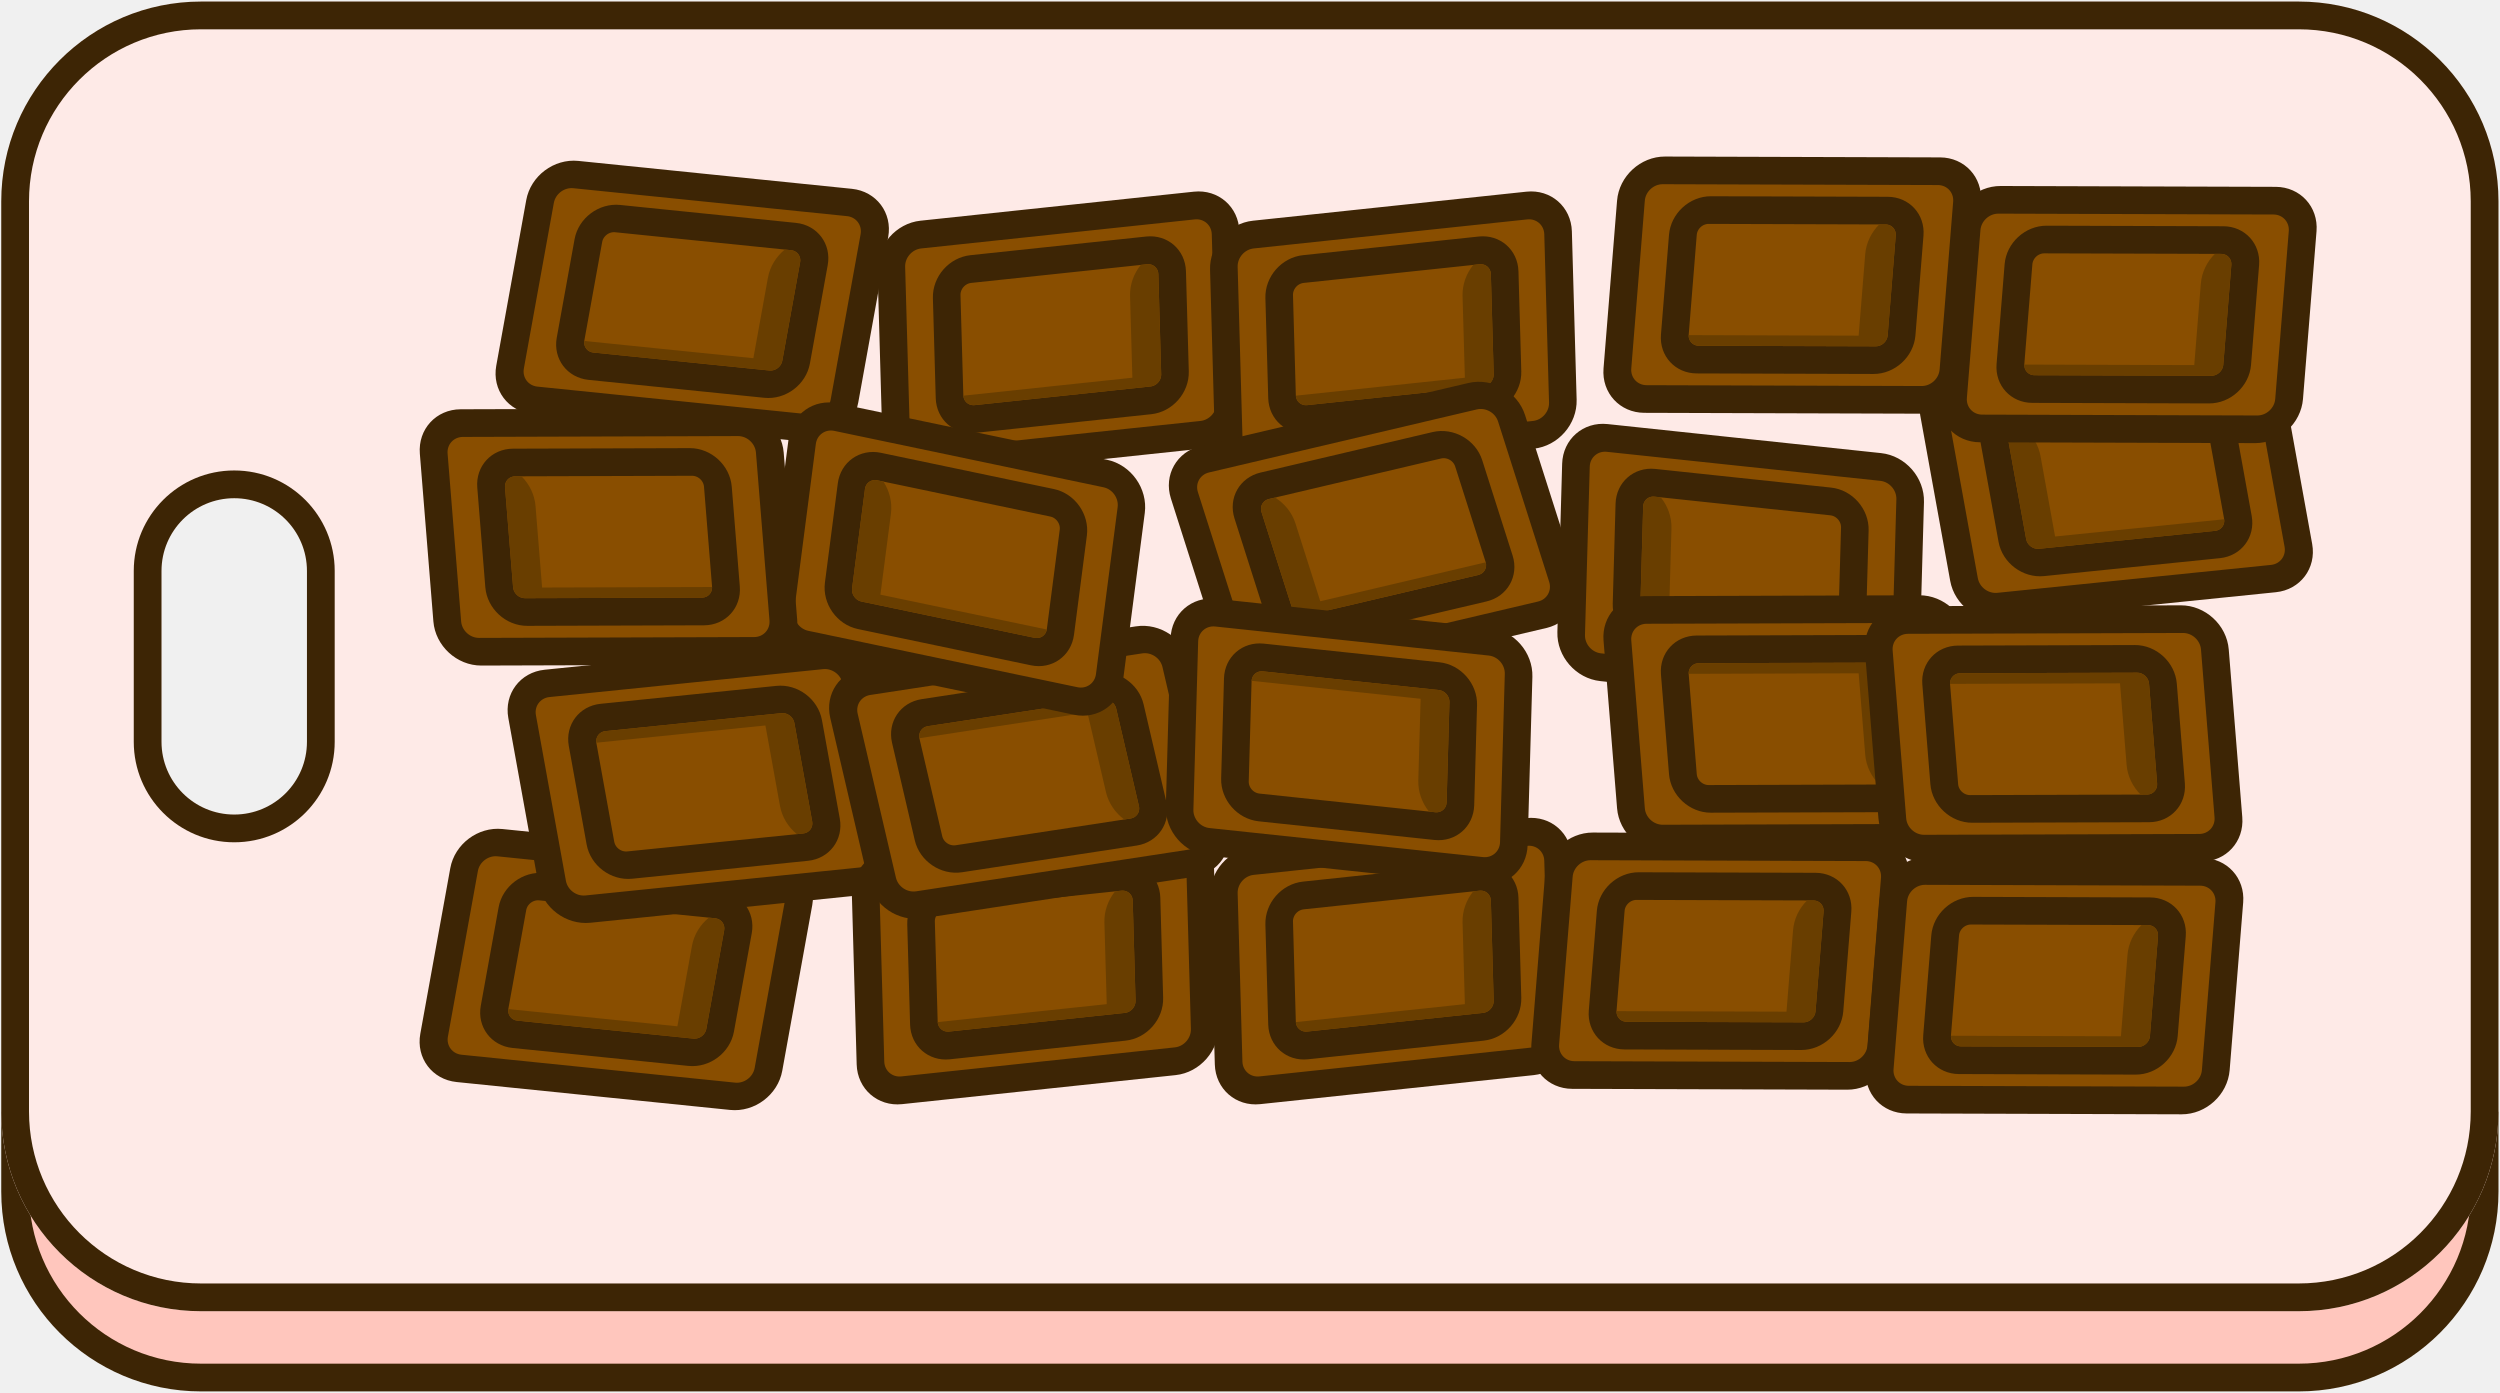
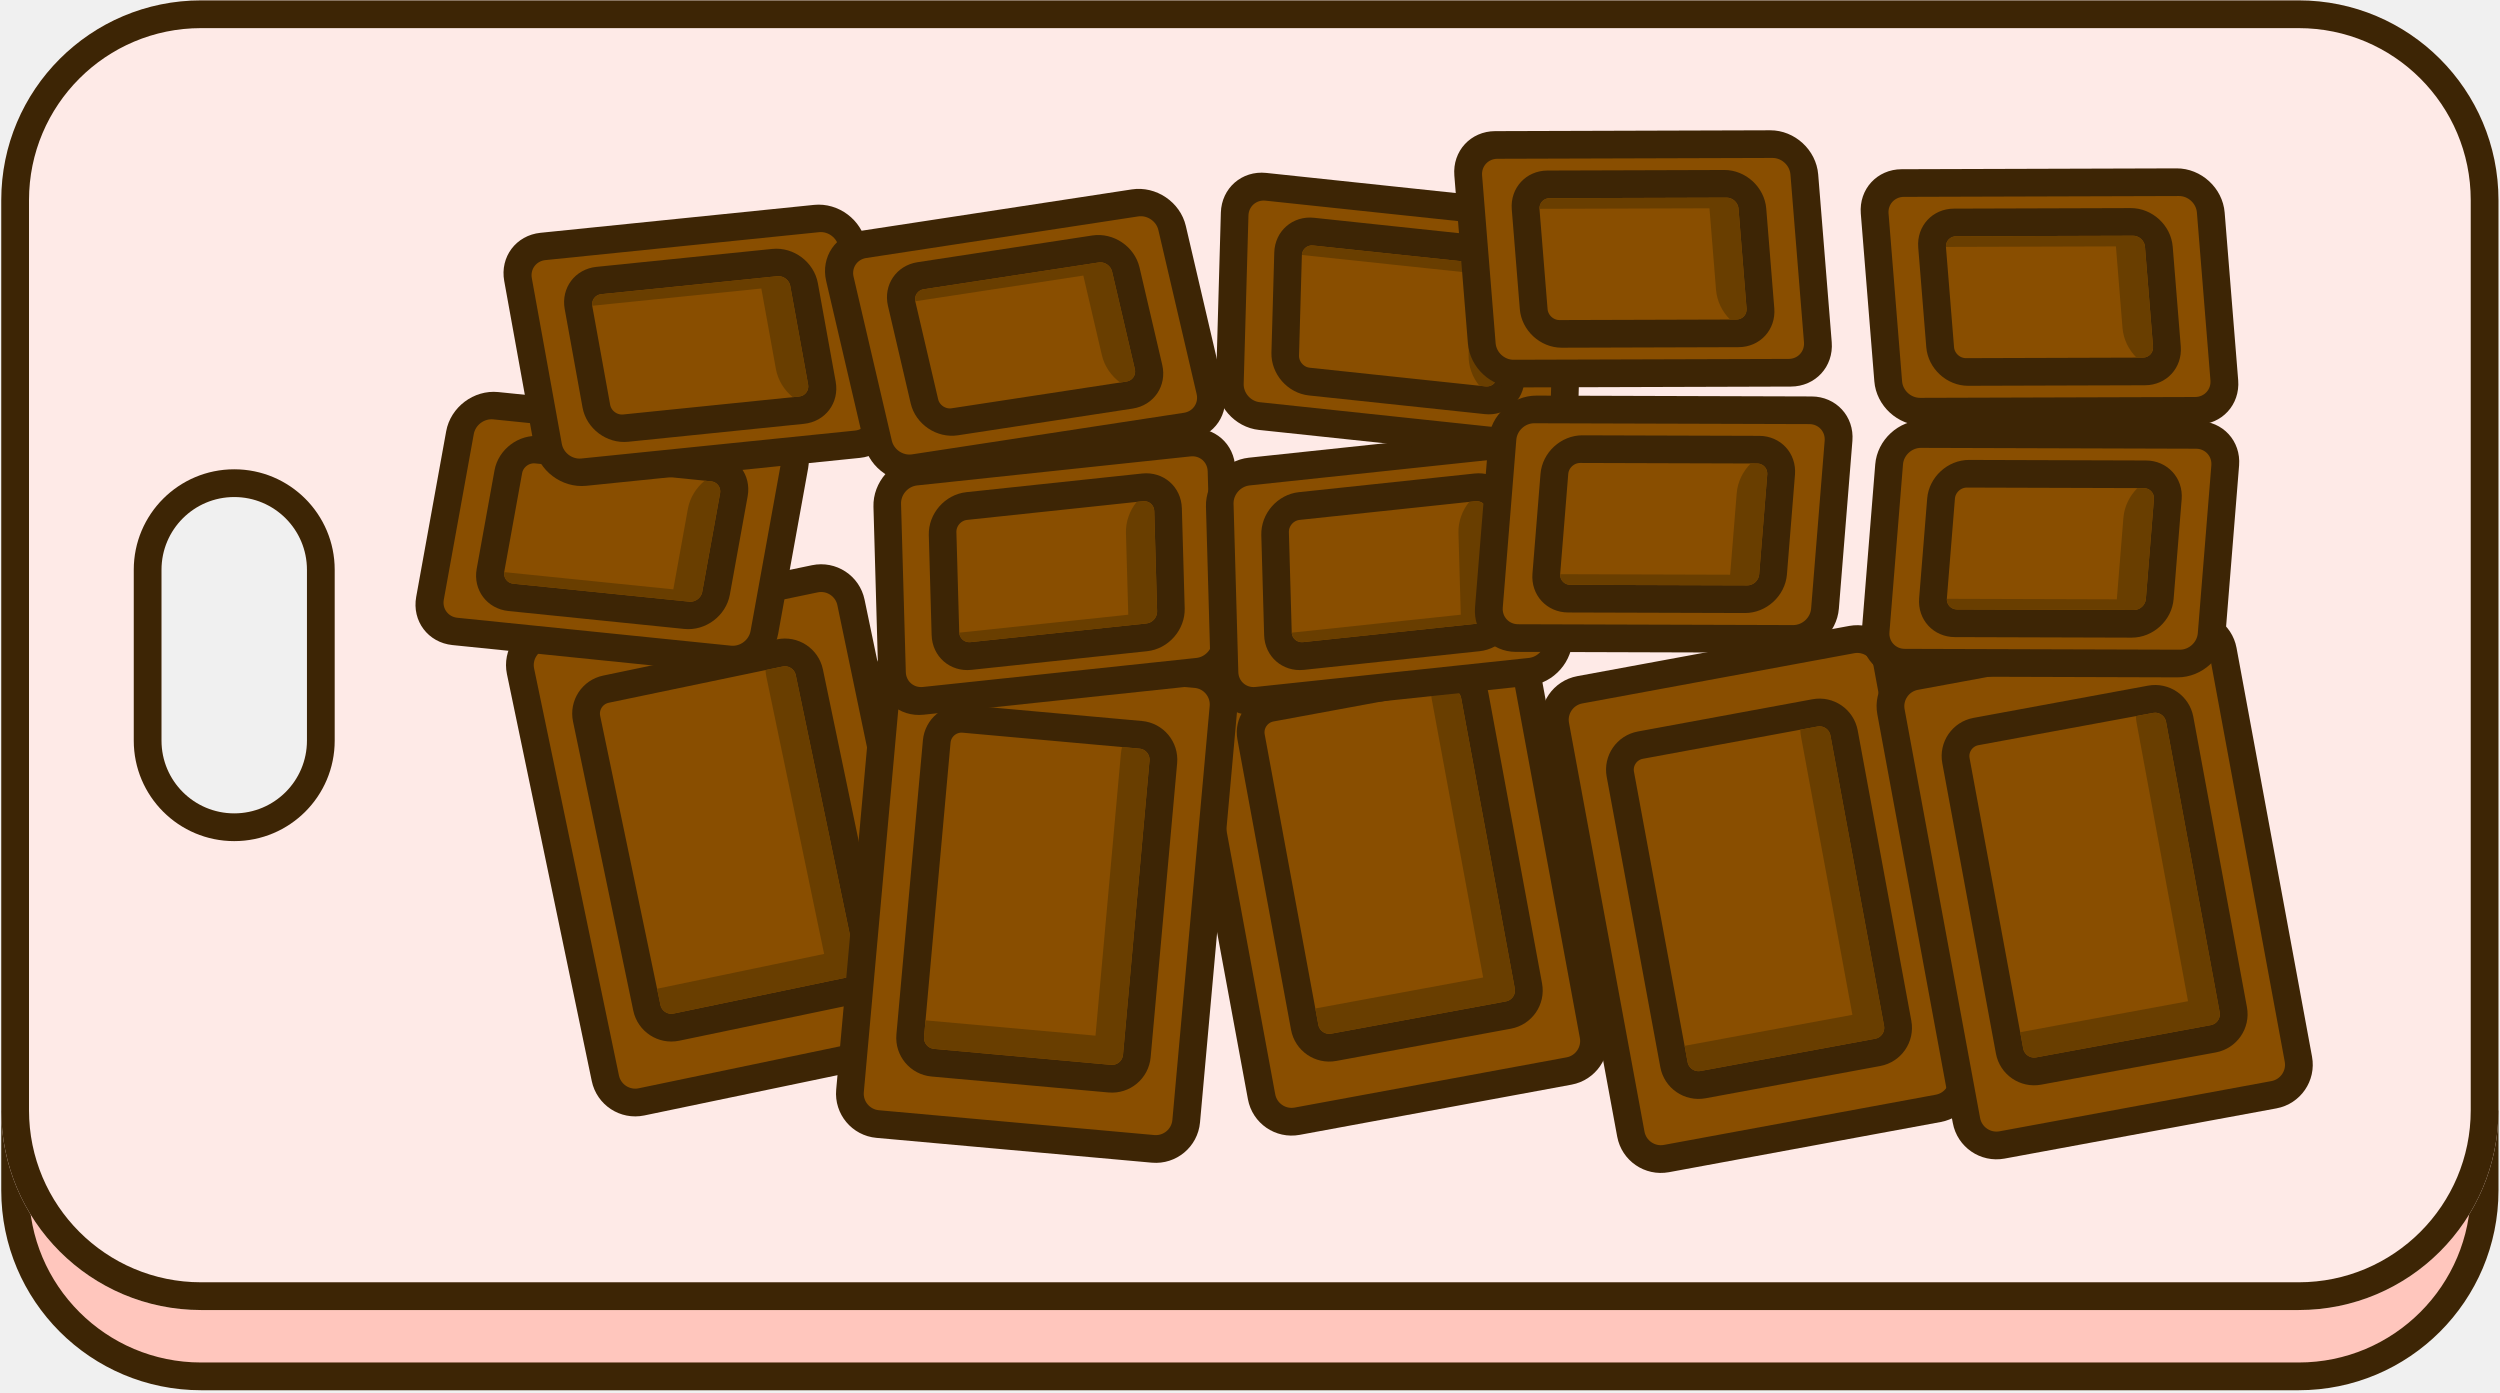
<svg xmlns="http://www.w3.org/2000/svg" width="901" height="502" viewBox="0 0 901 502" fill="none">
-   <path d="M895.452 429.465C895.452 466.468 865.455 496.465 828.452 496.465L72.452 496.465C35.449 496.465 5.452 466.468 5.452 429.465L5.452 419.439C18.689 442.744 43.734 458.465 72.452 458.465L828.452 458.465C857.169 458.465 882.215 442.744 895.452 419.439V429.465Z" fill="#FFC6BD" stroke="#3D2505" stroke-width="10" />
-   <mask id="path-2-inside-1_125_4851" fill="white">
-     <path fill-rule="evenodd" clip-rule="evenodd" d="M0.452 400.56V72.56C0.452 32.795 32.687 0.56 72.452 0.56H828.452C868.216 0.56 900.452 32.795 900.452 72.56V400.56C900.452 440.324 868.216 472.56 828.452 472.56H72.452C32.687 472.56 0.452 440.324 0.452 400.56ZM84.416 179.557C69.942 179.557 58.208 191.291 58.208 205.765V267.355C58.208 281.829 69.942 293.563 84.416 293.563C98.891 293.563 110.625 281.829 110.625 267.355V205.765C110.625 191.291 98.891 179.557 84.416 179.557Z" />
+   <path d="M895.452 429.041C895.452 466.044 865.455 496.041 828.452 496.041L72.452 496.041C35.449 496.041 5.452 466.044 5.452 429.041L5.452 419.016C18.689 442.32 43.734 458.041 72.452 458.041L828.452 458.041C857.169 458.041 882.215 442.32 895.452 419.016V429.041Z" fill="#FFC6BD" stroke="#3D2505" stroke-width="10" />
+   <mask id="path-2-inside-1_125_4850" fill="white">
+     <path fill-rule="evenodd" clip-rule="evenodd" d="M0.452 400.136V72.136C0.452 32.371 32.687 0.136 72.452 0.136H828.452C868.216 0.136 900.452 32.371 900.452 72.136V400.136C900.452 439.9 868.216 472.136 828.452 472.136H72.452C32.687 472.136 0.452 439.9 0.452 400.136ZM84.416 179.133C69.942 179.133 58.208 190.867 58.208 205.341V266.931C58.208 281.405 69.942 293.139 84.416 293.139C98.891 293.139 110.625 281.405 110.625 266.931V205.341C110.625 190.867 98.891 179.133 84.416 179.133Z" />
  </mask>
-   <path fill-rule="evenodd" clip-rule="evenodd" d="M0.452 400.56V72.56C0.452 32.795 32.687 0.56 72.452 0.56H828.452C868.216 0.56 900.452 32.795 900.452 72.56V400.56C900.452 440.324 868.216 472.56 828.452 472.56H72.452C32.687 472.56 0.452 440.324 0.452 400.56ZM84.416 179.557C69.942 179.557 58.208 191.291 58.208 205.765V267.355C58.208 281.829 69.942 293.563 84.416 293.563C98.891 293.563 110.625 281.829 110.625 267.355V205.765C110.625 191.291 98.891 179.557 84.416 179.557Z" fill="#FEEAE7" />
-   <path d="M-9.548 72.56V400.56H10.452V72.56H-9.548ZM72.452 -9.44C27.164 -9.44 -9.548 27.272 -9.548 72.56H10.452C10.452 38.318 38.21 10.56 72.452 10.56V-9.44ZM828.452 -9.44H72.452V10.56H828.452V-9.44ZM910.452 72.56C910.452 27.272 873.739 -9.44 828.452 -9.44V10.56C862.693 10.56 890.452 38.318 890.452 72.56H910.452ZM910.452 400.56V72.56H890.452V400.56H910.452ZM828.452 482.56C873.739 482.56 910.452 445.847 910.452 400.56H890.452C890.452 434.801 862.693 462.56 828.452 462.56V482.56ZM72.452 482.56H828.452V462.56H72.452V482.56ZM-9.548 400.56C-9.548 445.847 27.164 482.56 72.452 482.56V462.56C38.21 462.56 10.452 434.801 10.452 400.56H-9.548ZM68.208 205.765C68.208 196.813 75.464 189.557 84.416 189.557V169.557C64.419 169.557 48.208 185.768 48.208 205.765H68.208ZM68.208 267.355V205.765H48.208V267.355H68.208ZM84.416 283.563C75.464 283.563 68.208 276.306 68.208 267.355H48.208C48.208 287.352 64.419 303.563 84.416 303.563V283.563ZM100.625 267.355C100.625 276.306 93.368 283.563 84.416 283.563V303.563C104.414 303.563 120.625 287.352 120.625 267.355H100.625ZM100.625 205.765V267.355H120.625V205.765H100.625ZM84.416 189.557C93.368 189.557 100.625 196.813 100.625 205.765H120.625C120.625 185.768 104.414 169.557 84.416 169.557V189.557Z" fill="#3D2505" mask="url(#path-2-inside-1_125_4851)" />
-   <rect x="4.083" y="5.427" width="121.131" height="82.666" rx="11" transform="matrix(0.994836 0.101492 -0.178144 0.984004 193.496 56.0415)" fill="#894E00" stroke="#3D2505" stroke-width="10" />
-   <rect width="71.715" height="44.064" rx="4" transform="matrix(0.994836 0.101492 -0.178144 0.984004 217.734 83.2959)" fill="#894E00" />
-   <rect x="-4.083" y="-5.427" width="81.715" height="54.064" rx="9" transform="matrix(0.994836 0.101492 -0.178144 0.984004 216.746 83.6235)" stroke="#3D2505" stroke-width="10" />
-   <path fill-rule="evenodd" clip-rule="evenodd" d="M210.571 122.879L271.512 129.096L276.756 100.13C277.496 96.039 279.748 92.474 282.84 89.939L285.099 90.169C287.296 90.393 288.759 92.337 288.365 94.511L281.941 129.998C281.547 132.172 279.447 133.752 277.249 133.528L213.863 127.062C211.72 126.843 210.275 124.988 210.571 122.879Z" fill="#693E00" />
-   <rect x="4.083" y="5.427" width="121.131" height="82.666" rx="11" transform="matrix(0.994836 0.101492 -0.178144 0.984004 166.12 296.827)" fill="#894E00" stroke="#3D2505" stroke-width="10" />
-   <rect width="71.715" height="44.064" rx="4" transform="matrix(0.994836 0.101492 -0.178144 0.984004 190.357 324.081)" fill="#894E00" />
-   <rect x="-4.083" y="-5.427" width="81.715" height="54.064" rx="9" transform="matrix(0.994836 0.101492 -0.178144 0.984004 189.369 324.409)" stroke="#3D2505" stroke-width="10" />
-   <path fill-rule="evenodd" clip-rule="evenodd" d="M183.194 363.664L244.135 369.881L249.379 340.915C250.12 336.825 252.371 333.259 255.463 330.724L257.722 330.954C259.92 331.178 261.382 333.122 260.989 335.296L254.564 370.783C254.171 372.957 252.07 374.538 249.872 374.313L186.487 367.847C184.343 367.628 182.899 365.773 183.194 363.664Z" fill="#693E00" />
-   <rect x="-4.083" y="5.427" width="121.131" height="82.666" rx="11" transform="matrix(-0.994836 0.101492 0.178144 0.984004 810.541 121.126)" fill="#894E00" stroke="#3D2505" stroke-width="10" />
-   <rect width="71.715" height="44.064" rx="4" transform="matrix(-0.994836 0.101492 0.178144 0.984004 794.428 147.552)" fill="#894E00" />
-   <rect x="4.083" y="-5.427" width="81.715" height="54.064" rx="9" transform="matrix(-0.994836 0.101492 0.178144 0.984004 803.54 147.051)" stroke="#3D2505" stroke-width="10" />
-   <path fill-rule="evenodd" clip-rule="evenodd" d="M801.591 187.135L740.65 193.352L735.406 164.386C734.665 160.295 732.414 156.73 729.321 154.194L727.063 154.425C724.865 154.649 723.403 156.593 723.796 158.767L730.221 194.254C730.614 196.428 732.715 198.008 734.913 197.784L798.298 191.318C800.442 191.099 801.886 189.244 801.591 187.135Z" fill="#693E00" />
-   <rect x="4.083" y="-5.427" width="121.131" height="82.666" rx="11" transform="matrix(0.994836 -0.101492 -0.178144 -0.984004 195.908 323.833)" fill="#894E00" stroke="#3D2505" stroke-width="10" />
-   <rect width="71.715" height="44.064" rx="4" transform="matrix(0.994836 -0.101492 -0.178144 -0.984004 222.08 307.26)" fill="#894E00" />
-   <rect x="-4.083" y="5.427" width="81.715" height="54.064" rx="9" transform="matrix(0.994836 -0.101492 -0.178144 -0.984004 223.026 317.613)" stroke="#3D2505" stroke-width="10" />
-   <path fill-rule="evenodd" clip-rule="evenodd" d="M214.917 267.676L275.858 261.459L281.102 290.426C281.842 294.516 284.094 298.081 287.186 300.617L289.445 300.387C291.642 300.162 293.105 298.218 292.711 296.045L286.287 260.557C285.893 258.384 283.793 256.803 281.595 257.027L218.209 263.494C216.066 263.713 214.621 265.568 214.917 267.676Z" fill="#693E00" />
-   <rect x="5.114" y="4.47" width="121.131" height="82.666" rx="11" transform="matrix(0.994412 -0.105564 0.0283247 0.999599 315.718 81.774)" fill="#894E00" stroke="#3D2505" stroke-width="10" />
-   <rect width="71.715" height="44.064" rx="4" transform="matrix(0.994412 -0.105564 0.0283247 0.999599 346.047 102.387)" fill="#894E00" />
-   <rect x="-5.114" y="-4.47" width="81.715" height="54.064" rx="9" transform="matrix(0.994412 -0.105564 0.0283247 0.999599 346.145 101.845)" stroke="#3D2505" stroke-width="10" />
-   <path fill-rule="evenodd" clip-rule="evenodd" d="M347.19 142.596L408.104 136.13L407.27 106.704C407.153 102.549 408.622 98.597 411.126 95.478L413.383 95.239C415.58 95.006 417.411 96.607 417.474 98.815L418.496 134.865C418.558 137.073 416.828 139.052 414.631 139.285L351.273 146.011C349.13 146.239 347.334 144.721 347.19 142.596Z" fill="#693E00" />
-   <rect x="5.114" y="4.47" width="121.131" height="82.666" rx="11" transform="matrix(0.994412 -0.105564 0.0283247 0.999599 306.477 307.538)" fill="#894E00" stroke="#3D2505" stroke-width="10" />
-   <rect width="71.715" height="44.064" rx="4" transform="matrix(0.994412 -0.105564 0.0283247 0.999599 336.805 328.15)" fill="#894E00" />
-   <rect x="-5.114" y="-4.47" width="81.715" height="54.064" rx="9" transform="matrix(0.994412 -0.105564 0.0283247 0.999599 336.903 327.609)" stroke="#3D2505" stroke-width="10" />
-   <path fill-rule="evenodd" clip-rule="evenodd" d="M337.948 368.36L398.863 361.893L398.029 332.468C397.911 328.313 399.38 324.36 401.884 321.242L404.141 321.003C406.338 320.769 408.17 322.37 408.232 324.579L409.254 360.628C409.316 362.837 407.586 364.816 405.39 365.049L342.031 371.775C339.888 372.002 338.093 370.484 337.948 368.36Z" fill="#693E00" />
-   <rect x="-5.114" y="4.47" width="121.131" height="82.666" rx="11" transform="matrix(-0.994412 -0.105564 -0.0283247 0.999599 683.779 164.452)" fill="#894E00" stroke="#3D2505" stroke-width="10" />
-   <rect width="71.715" height="44.064" rx="4" transform="matrix(-0.994412 -0.105564 -0.0283247 0.999599 663.62 186.145)" fill="#894E00" />
-   <rect x="5.114" y="-4.47" width="81.715" height="54.064" rx="9" transform="matrix(-0.994412 -0.105564 -0.0283247 0.999599 673.693 186.683)" stroke="#3D2505" stroke-width="10" />
-   <path fill-rule="evenodd" clip-rule="evenodd" d="M662.478 226.354L601.563 219.888L602.397 190.462C602.515 186.307 601.045 182.354 598.542 179.236L596.284 178.997C594.087 178.763 592.256 180.365 592.193 182.573L591.172 218.622C591.109 220.831 592.839 222.81 595.036 223.043L658.395 229.769C660.537 229.996 662.333 228.478 662.478 226.354Z" fill="#693E00" />
-   <rect x="3.807" y="-5.625" width="121.131" height="82.666" rx="11" transform="matrix(0.988508 -0.151171 -0.227184 -0.973852 315.403 322.858)" fill="#894E00" stroke="#3D2505" stroke-width="10" />
-   <rect width="71.715" height="44.064" rx="4" transform="matrix(0.988508 -0.151171 -0.227184 -0.973852 340.483 305.229)" fill="#894E00" />
-   <rect x="-3.807" y="5.625" width="81.715" height="54.064" rx="9" transform="matrix(0.988508 -0.151171 -0.227184 -0.973852 341.717 315.757)" stroke="#3D2505" stroke-width="10" />
-   <path fill-rule="evenodd" clip-rule="evenodd" d="M331.348 266.055L391.901 256.794L398.588 285.462C399.533 289.51 401.96 292.958 405.175 295.336L407.419 294.993C409.603 294.659 410.967 292.644 410.465 290.492L402.272 255.371C401.77 253.22 399.593 251.747 397.409 252.081L334.427 261.712C332.296 262.038 330.947 263.963 331.348 266.055Z" fill="#693E00" />
-   <rect x="5.114" y="4.47" width="121.131" height="82.666" rx="11" transform="matrix(0.994412 -0.105564 0.0283247 0.999599 435.552 81.774)" fill="#894E00" stroke="#3D2505" stroke-width="10" />
-   <rect width="71.715" height="44.064" rx="4" transform="matrix(0.994412 -0.105564 0.0283247 0.999599 465.88 102.387)" fill="#894E00" />
-   <rect x="-5.114" y="-4.47" width="81.715" height="54.064" rx="9" transform="matrix(0.994412 -0.105564 0.0283247 0.999599 465.978 101.845)" stroke="#3D2505" stroke-width="10" />
-   <path fill-rule="evenodd" clip-rule="evenodd" d="M467.023 142.596L527.938 136.13L527.104 106.704C526.986 102.549 528.455 98.597 530.959 95.478L533.217 95.239C535.413 95.006 537.245 96.607 537.308 98.815L538.329 134.865C538.392 137.073 536.662 139.052 534.465 139.285L471.106 146.011C468.963 146.239 467.168 144.721 467.023 142.596Z" fill="#693E00" />
-   <rect x="5.114" y="4.47" width="121.131" height="82.666" rx="11" transform="matrix(0.994412 -0.105564 0.0283247 0.999599 435.552 307.537)" fill="#894E00" stroke="#3D2505" stroke-width="10" />
-   <rect width="71.715" height="44.064" rx="4" transform="matrix(0.994412 -0.105564 0.0283247 0.999599 465.88 328.149)" fill="#894E00" />
-   <rect x="-5.114" y="-4.47" width="81.715" height="54.064" rx="9" transform="matrix(0.994412 -0.105564 0.0283247 0.999599 465.978 327.608)" stroke="#3D2505" stroke-width="10" />
-   <path fill-rule="evenodd" clip-rule="evenodd" d="M467.023 368.359L527.938 361.893L527.104 332.467C526.986 328.312 528.455 324.359 530.959 321.241L533.217 321.002C535.413 320.768 537.245 322.369 537.308 324.578L538.329 360.627C538.392 362.836 536.662 364.815 534.465 365.048L471.106 371.774C468.963 372.001 467.168 370.483 467.023 368.359Z" fill="#693E00" />
-   <rect x="-3.348" y="5.909" width="121.131" height="82.666" rx="11" transform="matrix(-0.973404 0.229096 0.303707 0.952765 536.373 135.413)" fill="#894E00" stroke="#3D2505" stroke-width="10" />
-   <rect width="71.715" height="44.064" rx="4" transform="matrix(-0.973404 0.229096 0.303707 0.952765 523.238 164.326)" fill="#894E00" />
-   <rect x="3.348" y="-5.909" width="81.715" height="54.064" rx="9" transform="matrix(-0.973404 0.229096 0.303707 0.952765 531.641 163.28)" stroke="#3D2505" stroke-width="10" />
-   <path fill-rule="evenodd" clip-rule="evenodd" d="M535.452 202.654L475.824 216.688L466.884 188.641C465.621 184.68 462.928 181.435 459.534 179.32L457.325 179.841C455.174 180.347 453.975 182.463 454.646 184.568L465.599 218.929C466.27 221.033 468.557 222.329 470.707 221.823L532.727 207.226C534.825 206.733 536.017 204.707 535.452 202.654Z" fill="#693E00" />
-   <rect x="5.114" y="-4.47" width="121.131" height="82.666" rx="11" transform="matrix(0.994412 0.105564 0.0283247 -0.999599 419.859 297.258)" fill="#894E00" stroke="#3D2505" stroke-width="10" />
-   <rect width="71.715" height="44.064" rx="4" transform="matrix(0.994412 0.105564 0.0283247 -0.999599 449.934 285.582)" fill="#894E00" />
-   <rect x="-5.114" y="4.47" width="81.715" height="54.064" rx="9" transform="matrix(0.994412 0.105564 0.0283247 -0.999599 449.779 295.06)" stroke="#3D2505" stroke-width="10" />
-   <path fill-rule="evenodd" clip-rule="evenodd" d="M451.077 245.372L511.991 251.839L511.157 281.265C511.04 285.42 512.509 289.372 515.012 292.49L517.27 292.73C519.467 292.963 521.298 291.362 521.361 289.154L522.383 253.104C522.445 250.896 520.715 248.917 518.518 248.684L455.16 241.958C453.017 241.73 451.221 243.248 451.077 245.372Z" fill="#693E00" />
-   <rect x="4.598" y="4.999" width="121.131" height="82.666" rx="11" transform="matrix(0.999995 0.00308986 -0.0804351 0.99676 584.479 56.3711)" fill="#894E00" stroke="#3D2505" stroke-width="10" />
-   <rect width="71.715" height="44.064" rx="4" transform="matrix(0.999995 0.00308986 -0.0804351 0.99676 611.83 80.6826)" fill="#894E00" />
-   <rect x="-4.598" y="-4.999" width="81.715" height="54.064" rx="9" transform="matrix(0.999995 0.00308986 -0.0804351 0.99676 611.428 80.6806)" stroke="#3D2505" stroke-width="10" />
-   <path fill-rule="evenodd" clip-rule="evenodd" d="M608.598 120.779L669.855 120.968L672.222 91.626C672.557 87.483 674.447 83.713 677.274 80.886L679.544 80.893C681.754 80.9 683.4 82.69 683.223 84.892L680.322 120.839C680.144 123.041 678.209 124.821 676 124.814L612.286 124.617C610.131 124.611 608.511 122.907 608.598 120.779Z" fill="#693E00" />
-   <rect x="4.598" y="4.999" width="121.131" height="82.666" rx="11" transform="matrix(0.999995 0.00308986 -0.0804351 0.99676 558.472 300.006)" fill="#894E00" stroke="#3D2505" stroke-width="10" />
-   <rect width="71.715" height="44.064" rx="4" transform="matrix(0.999995 0.00308986 -0.0804351 0.99676 585.823 324.317)" fill="#894E00" />
-   <rect x="-4.598" y="-4.999" width="81.715" height="54.064" rx="9" transform="matrix(0.999995 0.00308986 -0.0804351 0.99676 585.421 324.315)" stroke="#3D2505" stroke-width="10" />
-   <path fill-rule="evenodd" clip-rule="evenodd" d="M582.591 364.414L643.848 364.603L646.215 335.261C646.55 331.118 648.44 327.348 651.267 324.521L653.537 324.528C655.747 324.534 657.393 326.325 657.216 328.527L654.315 364.474C654.137 366.676 652.202 368.456 649.993 368.449L586.279 368.252C584.124 368.245 582.504 366.541 582.591 364.414Z" fill="#693E00" />
-   <rect x="-5.537" y="3.933" width="121.131" height="82.666" rx="11" transform="matrix(-0.978749 -0.205062 -0.128736 0.991679 404.192 167.876)" fill="#894E00" stroke="#3D2505" stroke-width="10" />
-   <rect width="71.715" height="44.064" rx="4" transform="matrix(-0.978749 -0.205062 -0.128736 0.991679 382.438 186.985)" fill="#894E00" />
-   <rect x="5.537" y="-3.933" width="81.715" height="54.064" rx="9" transform="matrix(-0.978749 -0.205062 -0.128736 0.991679 392.889 188.088)" stroke="#3D2505" stroke-width="10" />
-   <path fill-rule="evenodd" clip-rule="evenodd" d="M377.256 226.876L317.301 214.315L321.091 185.122C321.626 181 320.562 176.92 318.384 173.566L316.162 173.1C314 172.647 312.017 174.056 311.732 176.247L307.09 212.011C306.805 214.202 308.328 216.345 310.49 216.798L372.85 229.863C374.959 230.305 376.898 228.975 377.256 226.876Z" fill="#693E00" />
-   <rect x="4.598" y="-4.999" width="121.131" height="82.666" rx="11" transform="matrix(0.999995 -0.00308986 -0.0804351 -0.99676 583.677 297.291)" fill="#894E00" stroke="#3D2505" stroke-width="10" />
-   <rect width="71.715" height="44.064" rx="4" transform="matrix(0.999995 -0.00308986 -0.0804351 -0.99676 611.832 282.945)" fill="#894E00" />
-   <rect x="-4.598" y="4.999" width="81.715" height="54.064" rx="9" transform="matrix(0.999995 -0.00308986 -0.0804351 -0.99676 612.234 292.913)" stroke="#3D2505" stroke-width="10" />
-   <path fill-rule="evenodd" clip-rule="evenodd" d="M608.6 242.849L669.856 242.66L672.224 272.002C672.558 276.145 674.448 279.915 677.276 282.742L679.546 282.735C681.755 282.728 683.402 280.938 683.224 278.736L680.324 242.789C680.146 240.587 678.211 238.807 676.002 238.814L612.288 239.011C610.133 239.017 608.513 240.721 608.6 242.849Z" fill="#693E00" />
-   <rect x="4.598" y="4.999" width="121.131" height="82.666" rx="11" transform="matrix(0.999995 0.00308986 -0.0804351 0.99676 705.433 66.9854)" fill="#894E00" stroke="#3D2505" stroke-width="10" />
-   <rect width="71.715" height="44.064" rx="4" transform="matrix(0.999995 0.00308986 -0.0804351 0.99676 732.785 91.2969)" fill="#894E00" />
-   <rect x="-4.598" y="-4.999" width="81.715" height="54.064" rx="9" transform="matrix(0.999995 0.00308986 -0.0804351 0.99676 732.383 91.2949)" stroke="#3D2505" stroke-width="10" />
-   <path fill-rule="evenodd" clip-rule="evenodd" d="M729.552 131.393L790.809 131.583L793.177 102.24C793.511 98.097 795.401 94.328 798.229 91.5L800.499 91.507C802.708 91.514 804.355 93.305 804.177 95.507L801.276 131.454C801.099 133.656 799.164 135.435 796.954 135.428L733.24 135.231C731.085 135.225 729.465 133.521 729.552 131.393Z" fill="#693E00" />
-   <rect x="4.598" y="4.999" width="121.131" height="82.666" rx="11" transform="matrix(0.999995 0.00308986 -0.0804351 0.99676 679.003 308.878)" fill="#894E00" stroke="#3D2505" stroke-width="10" />
-   <rect width="71.715" height="44.064" rx="4" transform="matrix(0.999995 0.00308986 -0.0804351 0.99676 706.354 333.189)" fill="#894E00" />
-   <rect x="-4.598" y="-4.999" width="81.715" height="54.064" rx="9" transform="matrix(0.999995 0.00308986 -0.0804351 0.99676 705.952 333.187)" stroke="#3D2505" stroke-width="10" />
-   <path fill-rule="evenodd" clip-rule="evenodd" d="M703.122 373.286L764.379 373.475L766.747 344.133C767.081 339.99 768.971 336.22 771.798 333.393L774.069 333.4C776.278 333.406 777.925 335.197 777.747 337.399L774.846 373.346C774.668 375.548 772.733 377.328 770.524 377.321L706.81 377.124C704.655 377.117 703.035 375.413 703.122 373.286Z" fill="#693E00" />
-   <rect x="-4.598" y="4.999" width="121.131" height="82.666" rx="11" transform="matrix(-0.999995 0.00308986 0.0804351 0.99676 271.558 147.177)" fill="#894E00" stroke="#3D2505" stroke-width="10" />
-   <rect width="71.715" height="44.064" rx="4" transform="matrix(-0.999995 0.00308986 0.0804351 0.99676 253.402 171.46)" fill="#894E00" />
-   <rect x="4.598" y="-4.999" width="81.715" height="54.064" rx="9" transform="matrix(-0.999995 0.00308986 0.0804351 0.99676 263 171.43)" stroke="#3D2505" stroke-width="10" />
-   <path fill-rule="evenodd" clip-rule="evenodd" d="M256.635 211.556L195.378 211.746L193.01 182.404C192.676 178.26 190.786 174.491 187.958 171.663L185.688 171.67C183.479 171.677 181.832 173.468 182.01 175.67L184.911 211.617C185.088 213.819 187.023 215.598 189.233 215.591L252.947 215.395C255.102 215.388 256.722 213.684 256.635 211.556Z" fill="#693E00" />
-   <rect x="4.598" y="-4.999" width="121.131" height="82.666" rx="11" transform="matrix(0.999995 -0.00308986 -0.0804351 -0.99676 677.874 300.913)" fill="#894E00" stroke="#3D2505" stroke-width="10" />
-   <rect width="71.715" height="44.064" rx="4" transform="matrix(0.999995 -0.00308986 -0.0804351 -0.99676 706.03 286.567)" fill="#894E00" />
-   <rect x="-4.598" y="4.999" width="81.715" height="54.064" rx="9" transform="matrix(0.999995 -0.00308986 -0.0804351 -0.99676 706.432 296.535)" stroke="#3D2505" stroke-width="10" />
-   <path fill-rule="evenodd" clip-rule="evenodd" d="M702.797 246.471L764.054 246.282L766.422 275.624C766.756 279.767 768.646 283.537 771.474 286.364L773.744 286.357C775.953 286.35 777.6 284.56 777.422 282.358L774.521 246.411C774.344 244.209 772.409 242.429 770.2 242.436L706.485 242.633C704.33 242.639 702.711 244.343 702.797 246.471Z" fill="#693E00" />
+   <path fill-rule="evenodd" clip-rule="evenodd" d="M0.452 400.136V72.136C0.452 32.371 32.687 0.136 72.452 0.136H828.452C868.216 0.136 900.452 32.371 900.452 72.136V400.136C900.452 439.9 868.216 472.136 828.452 472.136H72.452C32.687 472.136 0.452 439.9 0.452 400.136ZM84.416 179.133C69.942 179.133 58.208 190.867 58.208 205.341V266.931C58.208 281.405 69.942 293.139 84.416 293.139C98.891 293.139 110.625 281.405 110.625 266.931V205.341C110.625 190.867 98.891 179.133 84.416 179.133Z" fill="#FEEAE7" />
+   <path d="M-9.548 72.136V400.136H10.452V72.136H-9.548ZM72.452 -9.864C27.164 -9.864 -9.548 26.848 -9.548 72.136H10.452C10.452 37.894 38.21 10.136 72.452 10.136V-9.864ZM828.452 -9.864H72.452V10.136H828.452V-9.864ZM910.452 72.136C910.452 26.848 873.739 -9.864 828.452 -9.864V10.136C862.693 10.136 890.452 37.894 890.452 72.136H910.452ZM910.452 400.136V72.136H890.452V400.136H910.452ZM828.452 482.136C873.739 482.136 910.452 445.423 910.452 400.136H890.452C890.452 434.377 862.693 462.136 828.452 462.136V482.136ZM72.452 482.136H828.452V462.136H72.452V482.136ZM-9.548 400.136C-9.548 445.423 27.164 482.136 72.452 482.136V462.136C38.21 462.136 10.452 434.377 10.452 400.136H-9.548ZM68.208 205.341C68.208 196.39 75.464 189.133 84.416 189.133V169.133C64.419 169.133 48.208 185.344 48.208 205.341H68.208ZM68.208 266.931V205.341H48.208V266.931H68.208ZM84.416 283.139C75.464 283.139 68.208 275.882 68.208 266.931H48.208C48.208 286.928 64.419 303.139 84.416 303.139V283.139ZM100.625 266.931C100.625 275.882 93.368 283.139 84.416 283.139V303.139C104.414 303.139 120.625 286.928 120.625 266.931H100.625ZM100.625 205.341V266.931H120.625V205.341H100.625ZM84.416 189.133C93.368 189.133 100.625 196.39 100.625 205.341H120.625C120.625 185.344 104.414 169.133 84.416 169.133V189.133Z" fill="#3D2505" mask="url(#path-2-inside-1_125_4850)" />
+   <rect x="425.466" y="237.141" width="121.653" height="171.801" rx="11" transform="rotate(-10.4638 425.466 237.141)" fill="#894E00" stroke="#3D2505" stroke-width="10" />
+   <rect x="455.07" y="260.736" width="72" height="114.421" rx="4" transform="rotate(-10.4638 455.07 260.736)" fill="#894E00" />
+   <rect x="449.245" y="256.728" width="82" height="124.421" rx="9" transform="rotate(-10.4638 449.245 256.728)" stroke="#3D2505" stroke-width="10" />
+   <path fill-rule="evenodd" clip-rule="evenodd" d="M474.04 363.452L534.522 352.282L516.001 251.997C515.848 251.17 515.762 250.347 515.738 249.532L521.939 248.387C524.112 247.985 526.198 249.421 526.599 251.594L545.927 356.245C546.328 358.417 544.892 360.503 542.72 360.905L479.784 372.528C477.612 372.929 475.525 371.493 475.124 369.321L474.04 363.452Z" fill="#693E00" />
+   <rect x="558.551" y="250.598" width="121.653" height="171.801" rx="11" transform="rotate(-10.4638 558.551 250.598)" fill="#894E00" stroke="#3D2505" stroke-width="10" />
+   <rect x="588.155" y="274.193" width="72" height="114.421" rx="4" transform="rotate(-10.4638 588.155 274.193)" fill="#894E00" />
+   <rect x="582.33" y="270.185" width="82" height="124.421" rx="9" transform="rotate(-10.4638 582.33 270.185)" stroke="#3D2505" stroke-width="10" />
+   <path fill-rule="evenodd" clip-rule="evenodd" d="M607.125 376.909L667.607 365.739L649.085 265.454C648.933 264.627 648.847 263.804 648.823 262.989L655.024 261.844C657.196 261.442 659.283 262.878 659.684 265.051L679.011 369.702C679.413 371.874 677.977 373.96 675.804 374.362L612.869 385.985C610.696 386.386 608.61 384.95 608.209 382.778L607.125 376.909Z" fill="#693E00" />
+   <rect x="679.505" y="245.694" width="121.653" height="171.801" rx="11" transform="rotate(-10.4638 679.505 245.694)" fill="#894E00" stroke="#3D2505" stroke-width="10" />
+   <rect x="709.109" y="269.29" width="72" height="114.421" rx="4" transform="rotate(-10.4638 709.109 269.29)" fill="#894E00" />
+   <rect x="703.284" y="265.281" width="82" height="124.421" rx="9" transform="rotate(-10.4638 703.284 265.281)" stroke="#3D2505" stroke-width="10" />
+   <path fill-rule="evenodd" clip-rule="evenodd" d="M728.079 372.006L788.561 360.836L770.04 260.551C769.887 259.724 769.801 258.9 769.778 258.086L775.978 256.94C778.151 256.539 780.237 257.975 780.638 260.147L799.966 364.798C800.367 366.971 798.931 369.057 796.759 369.458L733.823 381.082C731.651 381.483 729.564 380.047 729.163 377.875L728.079 372.006Z" fill="#693E00" />
+   <rect x="185.353" y="231.176" width="121.653" height="171.801" rx="11" transform="rotate(-11.775 185.353 231.176)" fill="#894E00" stroke="#3D2505" stroke-width="10" />
+   <rect x="215.489" y="254.089" width="72" height="114.421" rx="4" transform="rotate(-11.775 215.489 254.089)" fill="#894E00" />
+   <rect x="209.574" y="250.214" width="82" height="124.421" rx="9" transform="rotate(-11.775 209.574 250.214)" stroke="#3D2505" stroke-width="10" />
+   <path fill-rule="evenodd" clip-rule="evenodd" d="M236.805 356.344L297.015 343.793L276.204 243.957C276.032 243.134 275.927 242.313 275.885 241.499L282.058 240.212C284.221 239.761 286.34 241.149 286.79 243.312L308.508 347.493C308.958 349.656 307.571 351.774 305.408 352.225L242.755 365.286C240.592 365.736 238.474 364.349 238.023 362.186L236.805 356.344Z" fill="#693E00" />
+   <rect x="320.772" y="233.01" width="121.653" height="171.801" rx="11" transform="rotate(5.14892 320.772 233.01)" fill="#894E00" stroke="#3D2505" stroke-width="10" />
+   <rect x="342.934" y="263.702" width="72" height="114.421" rx="4" transform="rotate(5.14892 342.934 263.702)" fill="#894E00" />
+   <rect x="338.403" y="258.274" width="82" height="124.421" rx="9" transform="rotate(5.14892 338.403 258.274)" stroke="#3D2505" stroke-width="10" />
+   <path fill-rule="evenodd" clip-rule="evenodd" d="M333.56 367.734L394.816 373.253L403.968 271.684C404.044 270.846 404.182 270.03 404.379 269.239L410.659 269.805C412.86 270.003 414.482 271.947 414.284 274.148L404.733 380.139C404.535 382.339 402.591 383.962 400.391 383.764L336.649 378.02C334.449 377.822 332.826 375.878 333.024 373.677L333.56 367.734Z" fill="#693E00" />
+   <rect x="4.083" y="5.427" width="121.131" height="82.666" rx="11" transform="matrix(0.994836 0.101492 -0.178144 0.984004 164.643 139.348)" fill="#894E00" stroke="#3D2505" stroke-width="10" />
+   <rect width="71.715" height="44.064" rx="4" transform="matrix(0.994836 0.101492 -0.178144 0.984004 188.881 166.603)" fill="#894E00" />
+   <rect x="-4.083" y="-5.427" width="81.715" height="54.064" rx="9" transform="matrix(0.994836 0.101492 -0.178144 0.984004 187.893 166.93)" stroke="#3D2505" stroke-width="10" />
+   <path fill-rule="evenodd" clip-rule="evenodd" d="M181.718 206.186L242.659 212.403L247.903 183.436C248.643 179.346 250.895 175.781 253.987 173.245L256.246 173.476C258.444 173.7 259.906 175.644 259.513 177.818L253.088 213.305C252.694 215.479 250.594 217.059 248.396 216.835L185.011 210.368C182.867 210.15 181.422 208.294 181.718 206.186Z" fill="#693E00" />
+   <rect x="4.083" y="-5.427" width="121.131" height="82.666" rx="11" transform="matrix(0.994836 -0.101492 -0.178144 -0.984004 194.432 166.354)" fill="#894E00" stroke="#3D2505" stroke-width="10" />
+   <rect width="71.715" height="44.064" rx="4" transform="matrix(0.994836 -0.101492 -0.178144 -0.984004 220.604 149.781)" fill="#894E00" />
+   <rect x="-4.083" y="5.427" width="81.715" height="54.064" rx="9" transform="matrix(0.994836 -0.101492 -0.178144 -0.984004 221.55 160.135)" stroke="#3D2505" stroke-width="10" />
+   <path fill-rule="evenodd" clip-rule="evenodd" d="M213.441 110.198L274.381 103.981L279.626 132.947C280.366 137.038 282.618 140.603 285.71 143.139L287.968 142.908C290.166 142.684 291.629 140.74 291.235 138.566L284.811 103.079C284.417 100.905 282.316 99.325 280.119 99.549L216.733 106.015C214.589 106.234 213.145 108.089 213.441 110.198Z" fill="#693E00" />
+   <rect x="5.114" y="4.47" width="121.131" height="82.666" rx="11" transform="matrix(0.994412 -0.105564 0.0283247 0.999599 314.242 167.184)" fill="#894E00" stroke="#3D2505" stroke-width="10" />
+   <rect width="71.715" height="44.064" rx="4" transform="matrix(0.994412 -0.105564 0.0283247 0.999599 344.571 187.797)" fill="#894E00" />
+   <rect x="-5.114" y="-4.47" width="81.715" height="54.064" rx="9" transform="matrix(0.994412 -0.105564 0.0283247 0.999599 344.669 187.255)" stroke="#3D2505" stroke-width="10" />
+   <path fill-rule="evenodd" clip-rule="evenodd" d="M345.713 228.006L406.628 221.54L405.794 192.114C405.676 187.959 407.146 184.007 409.649 180.889L411.907 180.649C414.104 180.416 415.935 182.017 415.998 184.225L417.019 220.275C417.082 222.483 415.352 224.462 413.155 224.695L349.797 231.421C347.654 231.649 345.858 230.131 345.713 228.006Z" fill="#693E00" />
+   <rect x="3.807" y="-5.625" width="121.131" height="82.666" rx="11" transform="matrix(0.988508 -0.151171 -0.227184 -0.973852 313.927 165.38)" fill="#894E00" stroke="#3D2505" stroke-width="10" />
+   <rect width="71.715" height="44.064" rx="4" transform="matrix(0.988508 -0.151171 -0.227184 -0.973852 339.007 147.751)" fill="#894E00" />
+   <rect x="-3.807" y="5.625" width="81.715" height="54.064" rx="9" transform="matrix(0.988508 -0.151171 -0.227184 -0.973852 340.241 158.279)" stroke="#3D2505" stroke-width="10" />
+   <path fill-rule="evenodd" clip-rule="evenodd" d="M329.871 108.576L390.424 99.316L397.112 127.984C398.057 132.032 400.484 135.48 403.699 137.857L405.943 137.514C408.127 137.18 409.49 135.165 408.989 133.014L400.795 97.893C400.293 95.742 398.116 94.268 395.933 94.602L332.95 104.234C330.82 104.56 329.471 106.485 329.871 108.576Z" fill="#693E00" />
+   <rect x="5.114" y="4.47" width="121.131" height="82.666" rx="11" transform="matrix(0.994412 -0.105564 0.0283247 0.999599 434.076 167.184)" fill="#894E00" stroke="#3D2505" stroke-width="10" />
+   <rect width="71.715" height="44.064" rx="4" transform="matrix(0.994412 -0.105564 0.0283247 0.999599 464.404 187.797)" fill="#894E00" />
+   <rect x="-5.114" y="-4.47" width="81.715" height="54.064" rx="9" transform="matrix(0.994412 -0.105564 0.0283247 0.999599 464.502 187.255)" stroke="#3D2505" stroke-width="10" />
+   <path fill-rule="evenodd" clip-rule="evenodd" d="M465.547 228.006L526.462 221.54L525.628 192.114C525.51 187.959 526.979 184.007 529.483 180.889L531.74 180.649C533.937 180.416 535.769 182.017 535.831 184.225L536.853 220.275C536.915 222.483 535.185 224.462 532.989 224.695L469.63 231.421C467.487 231.649 465.692 230.131 465.547 228.006Z" fill="#693E00" />
+   <rect x="5.114" y="-4.47" width="121.131" height="82.666" rx="11" transform="matrix(0.994412 0.105564 0.0283247 -0.999599 437.981 143.781)" fill="#894E00" stroke="#3D2505" stroke-width="10" />
+   <rect width="71.715" height="44.064" rx="4" transform="matrix(0.994412 0.105564 0.0283247 -0.999599 468.057 132.105)" fill="#894E00" />
+   <rect x="-5.114" y="4.47" width="81.715" height="54.064" rx="9" transform="matrix(0.994412 0.105564 0.0283247 -0.999599 467.901 141.584)" stroke="#3D2505" stroke-width="10" />
+   <path fill-rule="evenodd" clip-rule="evenodd" d="M469.199 91.896L530.114 98.362L529.28 127.788C529.162 131.943 530.631 135.896 533.135 139.014L535.393 139.253C537.59 139.487 539.421 137.885 539.484 135.677L540.505 99.628C540.568 97.419 538.838 95.44 536.641 95.207L473.282 88.481C471.139 88.254 469.344 89.772 469.199 91.896Z" fill="#693E00" />
+   <rect x="4.598" y="4.999" width="121.131" height="82.666" rx="11" transform="matrix(0.999995 0.00308986 -0.0804351 0.99676 538.167 142.527)" fill="#894E00" stroke="#3D2505" stroke-width="10" />
+   <rect width="71.715" height="44.064" rx="4" transform="matrix(0.999995 0.00308986 -0.0804351 0.99676 565.518 166.839)" fill="#894E00" />
+   <rect x="-4.598" y="-4.999" width="81.715" height="54.064" rx="9" transform="matrix(0.999995 0.00308986 -0.0804351 0.99676 565.116 166.837)" stroke="#3D2505" stroke-width="10" />
+   <path fill-rule="evenodd" clip-rule="evenodd" d="M562.286 206.935L623.542 207.125L625.91 177.782C626.244 173.639 628.134 169.87 630.962 167.042L633.232 167.049C635.441 167.056 637.088 168.846 636.91 171.048L634.009 206.996C633.832 209.198 631.897 210.977 629.688 210.97L565.974 210.773C563.819 210.767 562.199 209.063 562.286 206.935Z" fill="#693E00" />
+   <rect x="4.598" y="-4.999" width="121.131" height="82.666" rx="11" transform="matrix(0.999995 -0.00308986 -0.0804351 -0.99676 529.909 129.708)" fill="#894E00" stroke="#3D2505" stroke-width="10" />
+   <rect width="71.715" height="44.064" rx="4" transform="matrix(0.999995 -0.00308986 -0.0804351 -0.99676 558.064 115.362)" fill="#894E00" />
+   <rect x="-4.598" y="4.999" width="81.715" height="54.064" rx="9" transform="matrix(0.999995 -0.00308986 -0.0804351 -0.99676 558.466 125.33)" stroke="#3D2505" stroke-width="10" />
+   <path fill-rule="evenodd" clip-rule="evenodd" d="M554.832 75.266L616.089 75.077L618.456 104.419C618.791 108.562 620.681 112.332 623.508 115.159L625.778 115.152C627.988 115.145 629.634 113.355 629.457 111.153L626.556 75.206C626.378 73.004 624.443 71.224 622.234 71.231L558.52 71.428C556.365 71.434 554.745 73.138 554.832 75.266Z" fill="#693E00" />
+   <rect x="4.598" y="4.999" width="121.131" height="82.666" rx="11" transform="matrix(0.999995 0.00308986 -0.0804351 0.99676 677.527 151.399)" fill="#894E00" stroke="#3D2505" stroke-width="10" />
+   <rect width="71.715" height="44.064" rx="4" transform="matrix(0.999995 0.00308986 -0.0804351 0.99676 704.878 175.711)" fill="#894E00" />
+   <rect x="-4.598" y="-4.999" width="81.715" height="54.064" rx="9" transform="matrix(0.999995 0.00308986 -0.0804351 0.99676 704.476 175.709)" stroke="#3D2505" stroke-width="10" />
+   <path fill-rule="evenodd" clip-rule="evenodd" d="M701.646 215.807L762.903 215.997L765.27 186.655C765.605 182.511 767.494 178.742 770.322 175.914L772.592 175.921C774.802 175.928 776.448 177.719 776.271 179.921L773.37 215.868C773.192 218.07 771.257 219.849 769.048 219.842L705.334 219.646C703.179 219.639 701.559 217.935 701.646 215.807Z" fill="#693E00" />
+   <rect x="4.598" y="-4.999" width="121.131" height="82.666" rx="11" transform="matrix(0.999995 -0.00308986 -0.0804351 -0.99676 676.398 143.434)" fill="#894E00" stroke="#3D2505" stroke-width="10" />
+   <rect width="71.715" height="44.064" rx="4" transform="matrix(0.999995 -0.00308986 -0.0804351 -0.99676 704.554 129.089)" fill="#894E00" />
+   <rect x="-4.598" y="4.999" width="81.715" height="54.064" rx="9" transform="matrix(0.999995 -0.00308986 -0.0804351 -0.99676 704.956 139.057)" stroke="#3D2505" stroke-width="10" />
+   <path fill-rule="evenodd" clip-rule="evenodd" d="M701.321 88.993L762.578 88.803L764.946 118.145C765.28 122.289 767.17 126.058 769.997 128.886L772.268 128.879C774.477 128.872 776.124 127.081 775.946 124.879L773.045 88.932C772.867 86.73 770.933 84.951 768.723 84.957L705.009 85.154C702.854 85.161 701.234 86.865 701.321 88.993Z" fill="#693E00" />
</svg>
